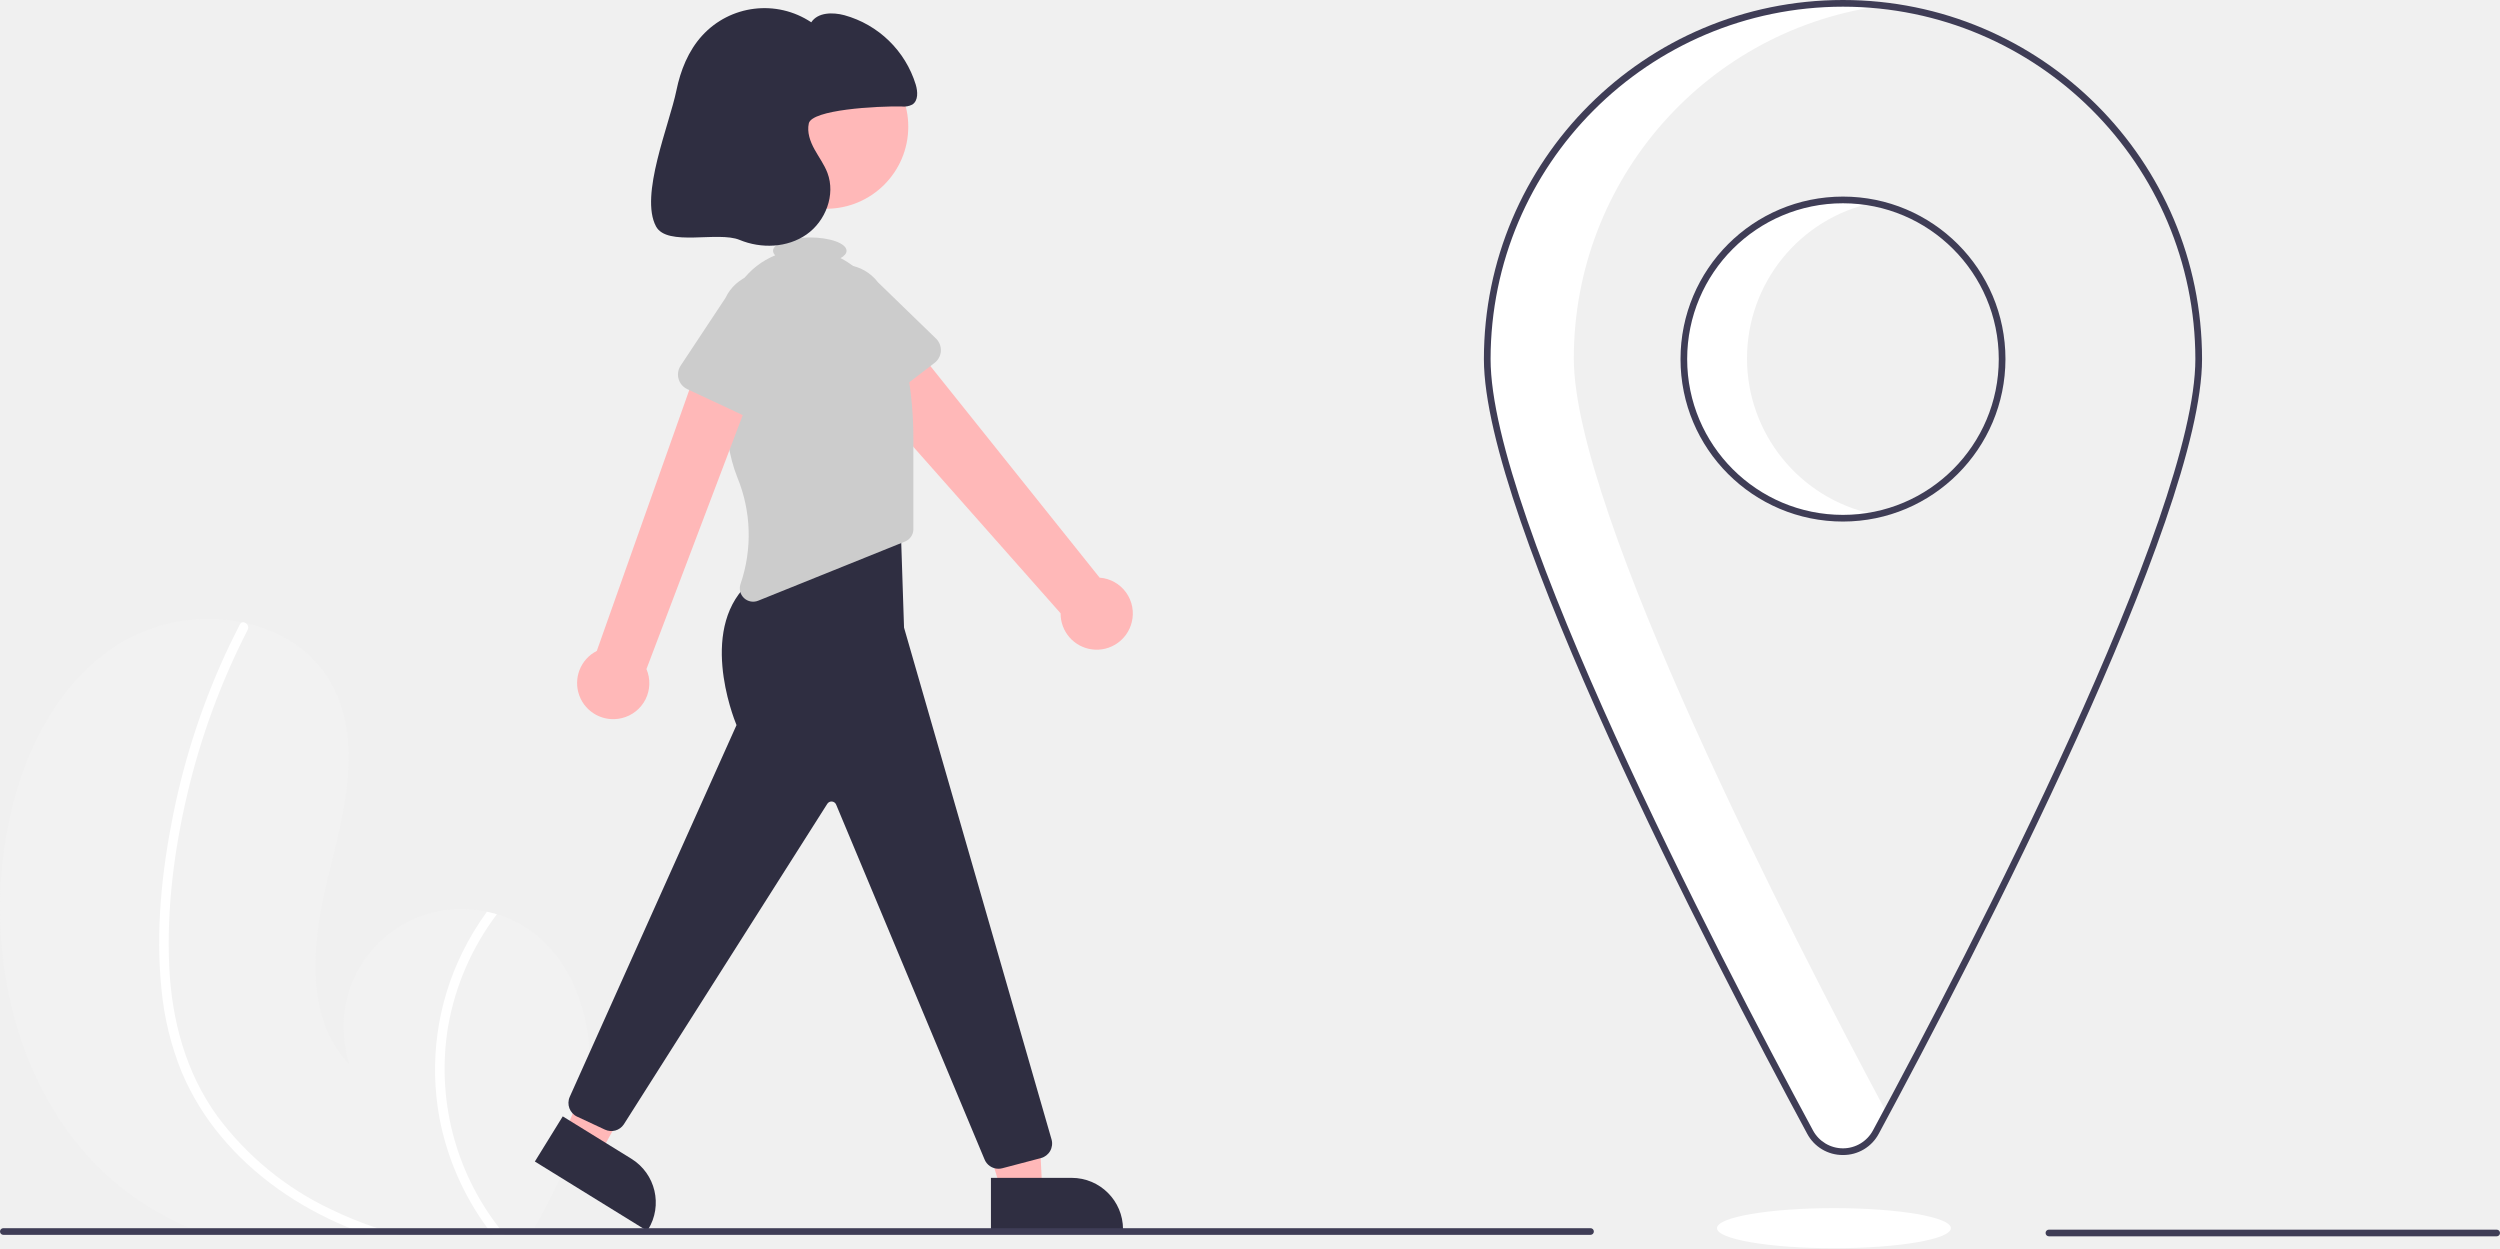
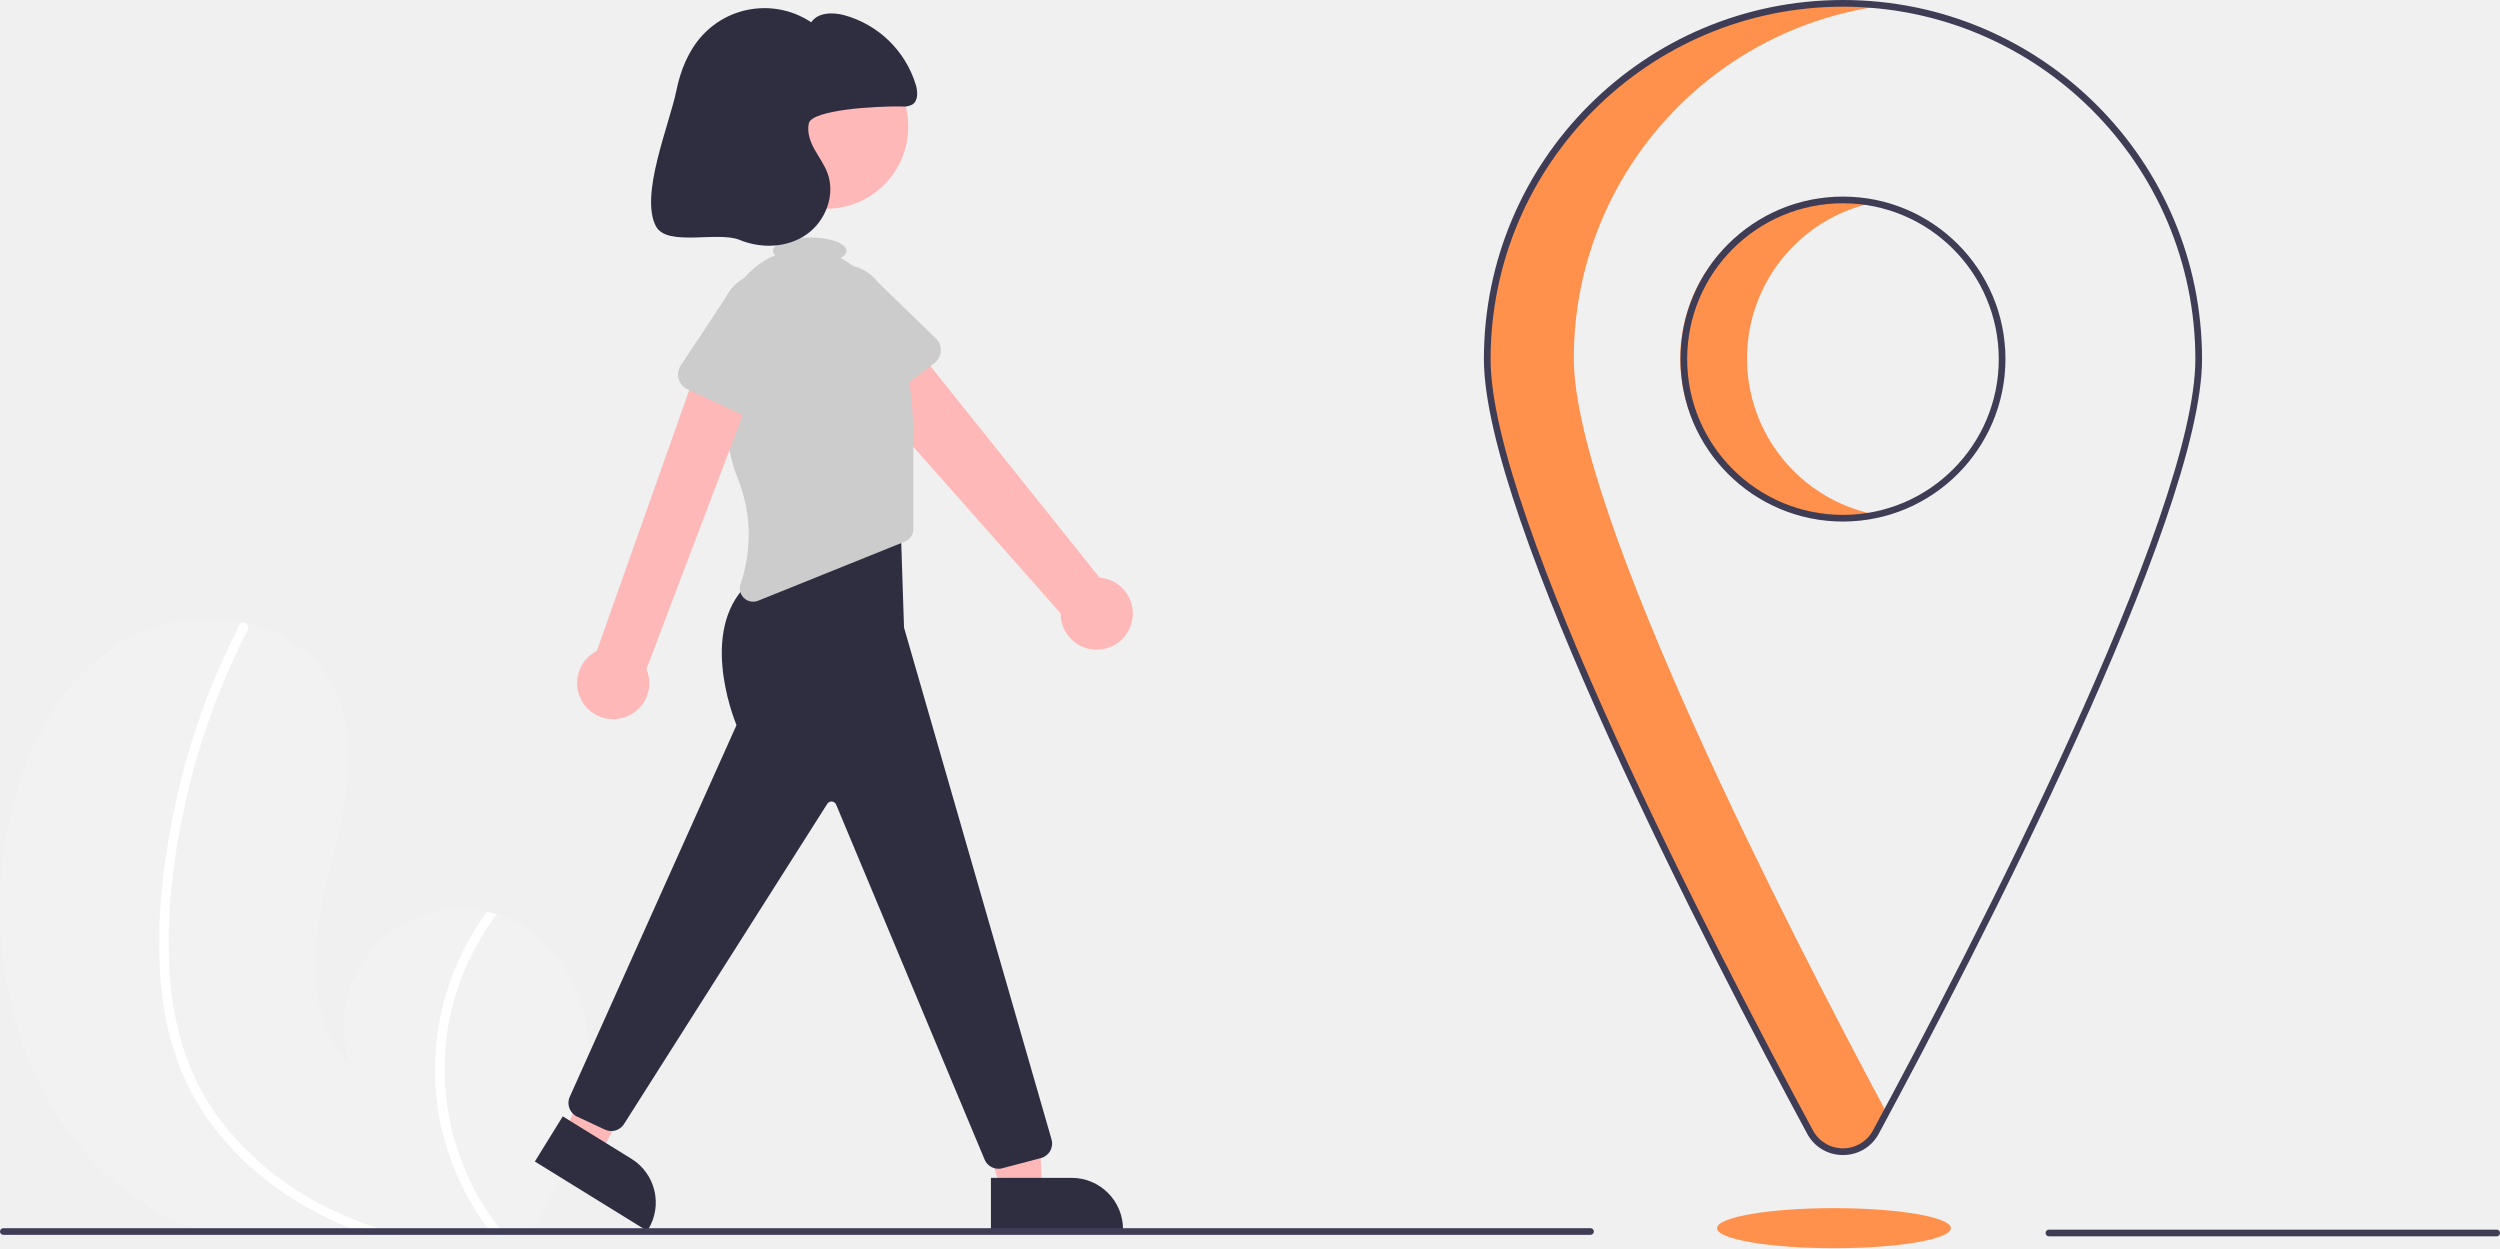
<svg xmlns="http://www.w3.org/2000/svg" data-name="Layer 1" width="748.185" height="373.56" viewBox="0 0 748.185 373.56">
  <path d="M401.918,587.06c-1.92,15.13-8.62,29.08-16.09,42.5-.37.67-.74,1.33-1.12,2H287.928c-1.72-.61-3.41-1.28-5.09-2a89.66,89.66,0,0,1-17.53-9.81c-31.48-22.68-43.6-65.54-38.12-103.94,3.39-23.87,13.87-48.23,34.26-61.08a51.491,51.491,0,0,1,36.98-6.48q.495.09.99.21c10.66,2.4,20.16,8.36,25.57,17.97,9.72,17.27,3.93,38.66-.85,57.88-4.77,19.23-7.35,42.23,6.48,56.41a35.276,35.276,0,0,1,41.02-45.86c1,.21,1.99.45,2.97.75a32.714,32.714,0,0,1,6.75,2.83C397.668,547.55,404.267,568.53,401.918,587.06Z" transform="translate(-225.9075 -262)" fill="#f2f2f2" />
  <path d="M338.818,629.56c2.16.73,4.34,1.39,6.53,2H335.878q-2.64-.93-5.24-2c-.38-.15-.77-.31-1.15-.47-14.29-5.99-27.45-14.99-37.4-26.97a75.652,75.652,0,0,1-11.8-19.27,87.289,87.289,0,0,1-6.04-24.66c-1.8-17.38.03-35.24,3.47-52.31a218.111,218.111,0,0,1,17.06-51.16q1.41-2.925,2.9-5.82a1.176,1.176,0,0,1,.75-.65,1.314,1.314,0,0,1,.99.21,1.545,1.545,0,0,1,.61,2.04,215.667,215.667,0,0,0-18.1,49.31c-3.92,16.7-6.15,34.17-5.38,51.33.72,16.04,4.91,31.81,14.42,44.93a90.583,90.583,0,0,0,33.93,27.84A113.941,113.941,0,0,0,338.818,629.56Z" transform="translate(-225.9075 -262)" fill="#fff" />
  <path d="M376.988,631.56h-3.67c-.52-.66-1.02-1.33-1.51-2a81.263,81.263,0,0,1-14.4-33.09,79.404,79.404,0,0,1,6.84-49.37,81.554,81.554,0,0,1,7.39-12.24c1,.21,1.99.45,2.97.75a78.051,78.051,0,0,0-14.56,33.39,77.437,77.437,0,0,0,15.32,60.56C375.898,630.24,376.438,630.91,376.988,631.56Z" transform="translate(-225.9075 -262)" fill="#fff" />
  <path d="M564.599,448.258a10.743,10.743,0,0,0-9.603-13.384l-61.116-76.41-15.122,14.095,64.562,72.989a10.801,10.801,0,0,0,21.279,2.71Z" transform="translate(-225.9075 -262)" fill="#ffb8b8" />
  <path d="M505.604,370.603l-19.315,14.792a4.817,4.817,0,0,1-7.141-1.487L467.383,362.698a13.377,13.377,0,0,1,21.289-16.205l17.357,16.828a4.817,4.817,0,0,1-.425,7.282Z" transform="translate(-225.9075 -262)" fill="#ccc" />
  <circle cx="247.26" cy="37.914" r="24.561" fill="#ffb8b8" />
  <polygon points="299.688 356.506 311.948 356.506 310.78 333.56 292.686 333.561 299.688 356.506" fill="#ffb8b8" />
  <path d="M522.468,614.503l24.144-.001h.001a15.386,15.386,0,0,1,15.386,15.386v.5l-39.531.001Z" transform="translate(-225.9075 -262)" fill="#2f2e41" />
  <polygon points="168.975 339.148 179.405 345.591 190.472 325.456 177.85 317.56 168.975 339.148" fill="#ffb8b8" />
  <path d="M394.326,596.099l20.541,12.688.001.001a15.386,15.386,0,0,1,5.004,21.176l-.263.425-33.631-20.775Z" transform="translate(-225.9075 -262)" fill="#2f2e41" />
  <path d="M524.709,611.779a4.491,4.491,0,0,1-4.198-2.901L476.165,502.851a1.5,1.5,0,0,0-2.65-.322l-60.923,95.972a4.483,4.483,0,0,1-5.638,1.569l-8.336-3.891a4.518,4.518,0,0,1-2.203-5.92l49.912-111.259c-1.09-2.651-11.72-29.876,4.613-43.326l.114-.071,44.289-19.756L496.46,449.822l44.144,153.165a4.5,4.5,0,0,1-3.179,5.599l-11.563,3.043A4.515,4.515,0,0,1,524.709,611.779Z" transform="translate(-225.9075 -262)" fill="#2f2e41" />
  <path d="M496.013,366.149c-1.687-6.768-4.077-13.591-7.281-16.74a40.555,40.555,0,0,1-3.315-3.651,24.273,24.273,0,0,0-7.951-6.515c1.129-.628,1.791-1.377,1.791-2.184,0-2.209-4.925-4-11-4s-11,1.791-11,4a1.952,1.952,0,0,0,.654,1.348,23.408,23.408,0,0,0-14.472,19.515c-1.421,15.216-1.835,34.666,3.144,46.968a45.291,45.291,0,0,1,.934,31.919,3.994,3.994,0,0,0,5.289,4.969l43.947-17.709a4,4,0,0,0,2.505-3.71V393.462A112.954,112.954,0,0,0,496.013,366.149Z" transform="translate(-225.9075 -262)" fill="#ccc" />
  <path d="M411.928,476.93a10.743,10.743,0,0,0,7.445-14.694l34.385-90.676-17.437-4.502-31.804,89.742a10.801,10.801,0,0,0,7.412,20.13Z" transform="translate(-225.9075 -262)" fill="#ffb8b8" />
  <path d="M453.614,388.765l-22.033-10.314a4.817,4.817,0,0,1-1.974-7.022L442.997,351.207a13.377,13.377,0,0,1,24.198,11.413l-6.924,23.163a4.817,4.817,0,0,1-6.657,2.982Z" transform="translate(-225.9075 -262)" fill="#ccc" />
  <path d="M495.727,293.869a5.6,5.6,0,0,0,3.222-.582c1.812-1.186,1.633-3.881,1.02-5.957a31.001,31.001,0,0,0-21.352-20.778c-3.497-.929-7.921-.893-9.921,2.121a25.258,25.258,0,0,0-32.677,4.014c-4.102,4.504-6.453,10.376-7.672,16.345-2.099,10.282-11.087,31.492-6.108,40.73,3.313,6.147,18.56,1.358,25.01,4.035s14.289,2.377,20.018-1.616,8.738-11.878,6.282-18.415c-.95-2.528-2.597-4.724-3.896-7.091s-2.271-5.105-1.691-7.742C468.865,294.824,488.251,293.715,495.727,293.869Z" transform="translate(-225.9075 -262)" fill="#2f2e41" />
  <path d="M702.907,630.56a.997.997,0,0,1-1,1h-475a1,1,0,1,1,0-2h475A.997.997,0,0,1,702.907,630.56Z" transform="translate(-225.9075 -262)" fill="#3f3d56" />
-   <ellipse cx="548.85" cy="367.56" rx="35" ry="6" fill="#ffffff" style="isolation:isolate" />
+   <ellipse cx="548.85" cy="367.56" rx="35" ry="6" fill="#ff914d" style="isolation:isolate" />
  <path d="M973.093,632h-134a1,1,0,0,1,0-2h134a1,1,0,1,1,0,2Z" transform="translate(-225.9075 -262)" fill="#3f3d56" />
-   <path d="M748.742,369.265A47.639,47.639,0,0,1,786.37,322.698a47.628,47.628,0,1,0,0,93.135A47.639,47.639,0,0,1,748.742,369.265Z" transform="translate(-225.9075 -262)" fill="#ffffff" style="isolation:isolate" />
-   <path d="M696.908,369.265A106.476,106.476,0,0,1,790.37,263.595,106.502,106.502,0,0,0,670.908,369.265c0,47.756,70.231,182.425,96.609,231.32a11.19,11.19,0,0,0,19.706,0c.987-1.83,2.043-3.794,3.147-5.855C761.974,541.717,696.908,415.234,696.908,369.265Z" transform="translate(-225.9075 -262)" fill="#ffffff" style="isolation:isolate" />
+   <path d="M748.742,369.265A47.639,47.639,0,0,1,786.37,322.698a47.628,47.628,0,1,0,0,93.135A47.639,47.639,0,0,1,748.742,369.265Z" transform="translate(-225.9075 -262)" fill="#ff914d" style="isolation:isolate" />
+   <path d="M696.908,369.265A106.476,106.476,0,0,1,790.37,263.595,106.502,106.502,0,0,0,670.908,369.265c0,47.756,70.231,182.425,96.609,231.32a11.19,11.19,0,0,0,19.706,0c.987-1.83,2.043-3.794,3.147-5.855C761.974,541.717,696.908,415.234,696.908,369.265Z" transform="translate(-225.9075 -262)" fill="#ff914d" style="isolation:isolate" />
  <path d="M777.461,607.667a12.027,12.027,0,0,1-10.732-6.411C737.645,547.345,670,416.837,670,369.462a107.462,107.462,0,0,1,214.924,0c0,47.38-67.646,177.884-96.729,231.794A12.027,12.027,0,0,1,777.461,607.667Zm.001-343.667A105.581,105.581,0,0,0,672,369.462c0,46.92,67.478,177.066,96.488,230.845a10.191,10.191,0,0,0,17.946,0c29.012-53.776,96.489-183.92,96.489-230.845A105.581,105.581,0,0,0,777.462,264Z" transform="translate(-225.9075 -262)" fill="#3f3d56" />
  <path d="M777.462,418.089a48.628,48.628,0,1,1,48.627-48.627A48.683,48.683,0,0,1,777.462,418.089Zm0-95.255a46.628,46.628,0,1,0,46.627,46.628A46.68,46.68,0,0,0,777.462,322.834Z" transform="translate(-225.9075 -262)" fill="#3f3d56" />
</svg>
